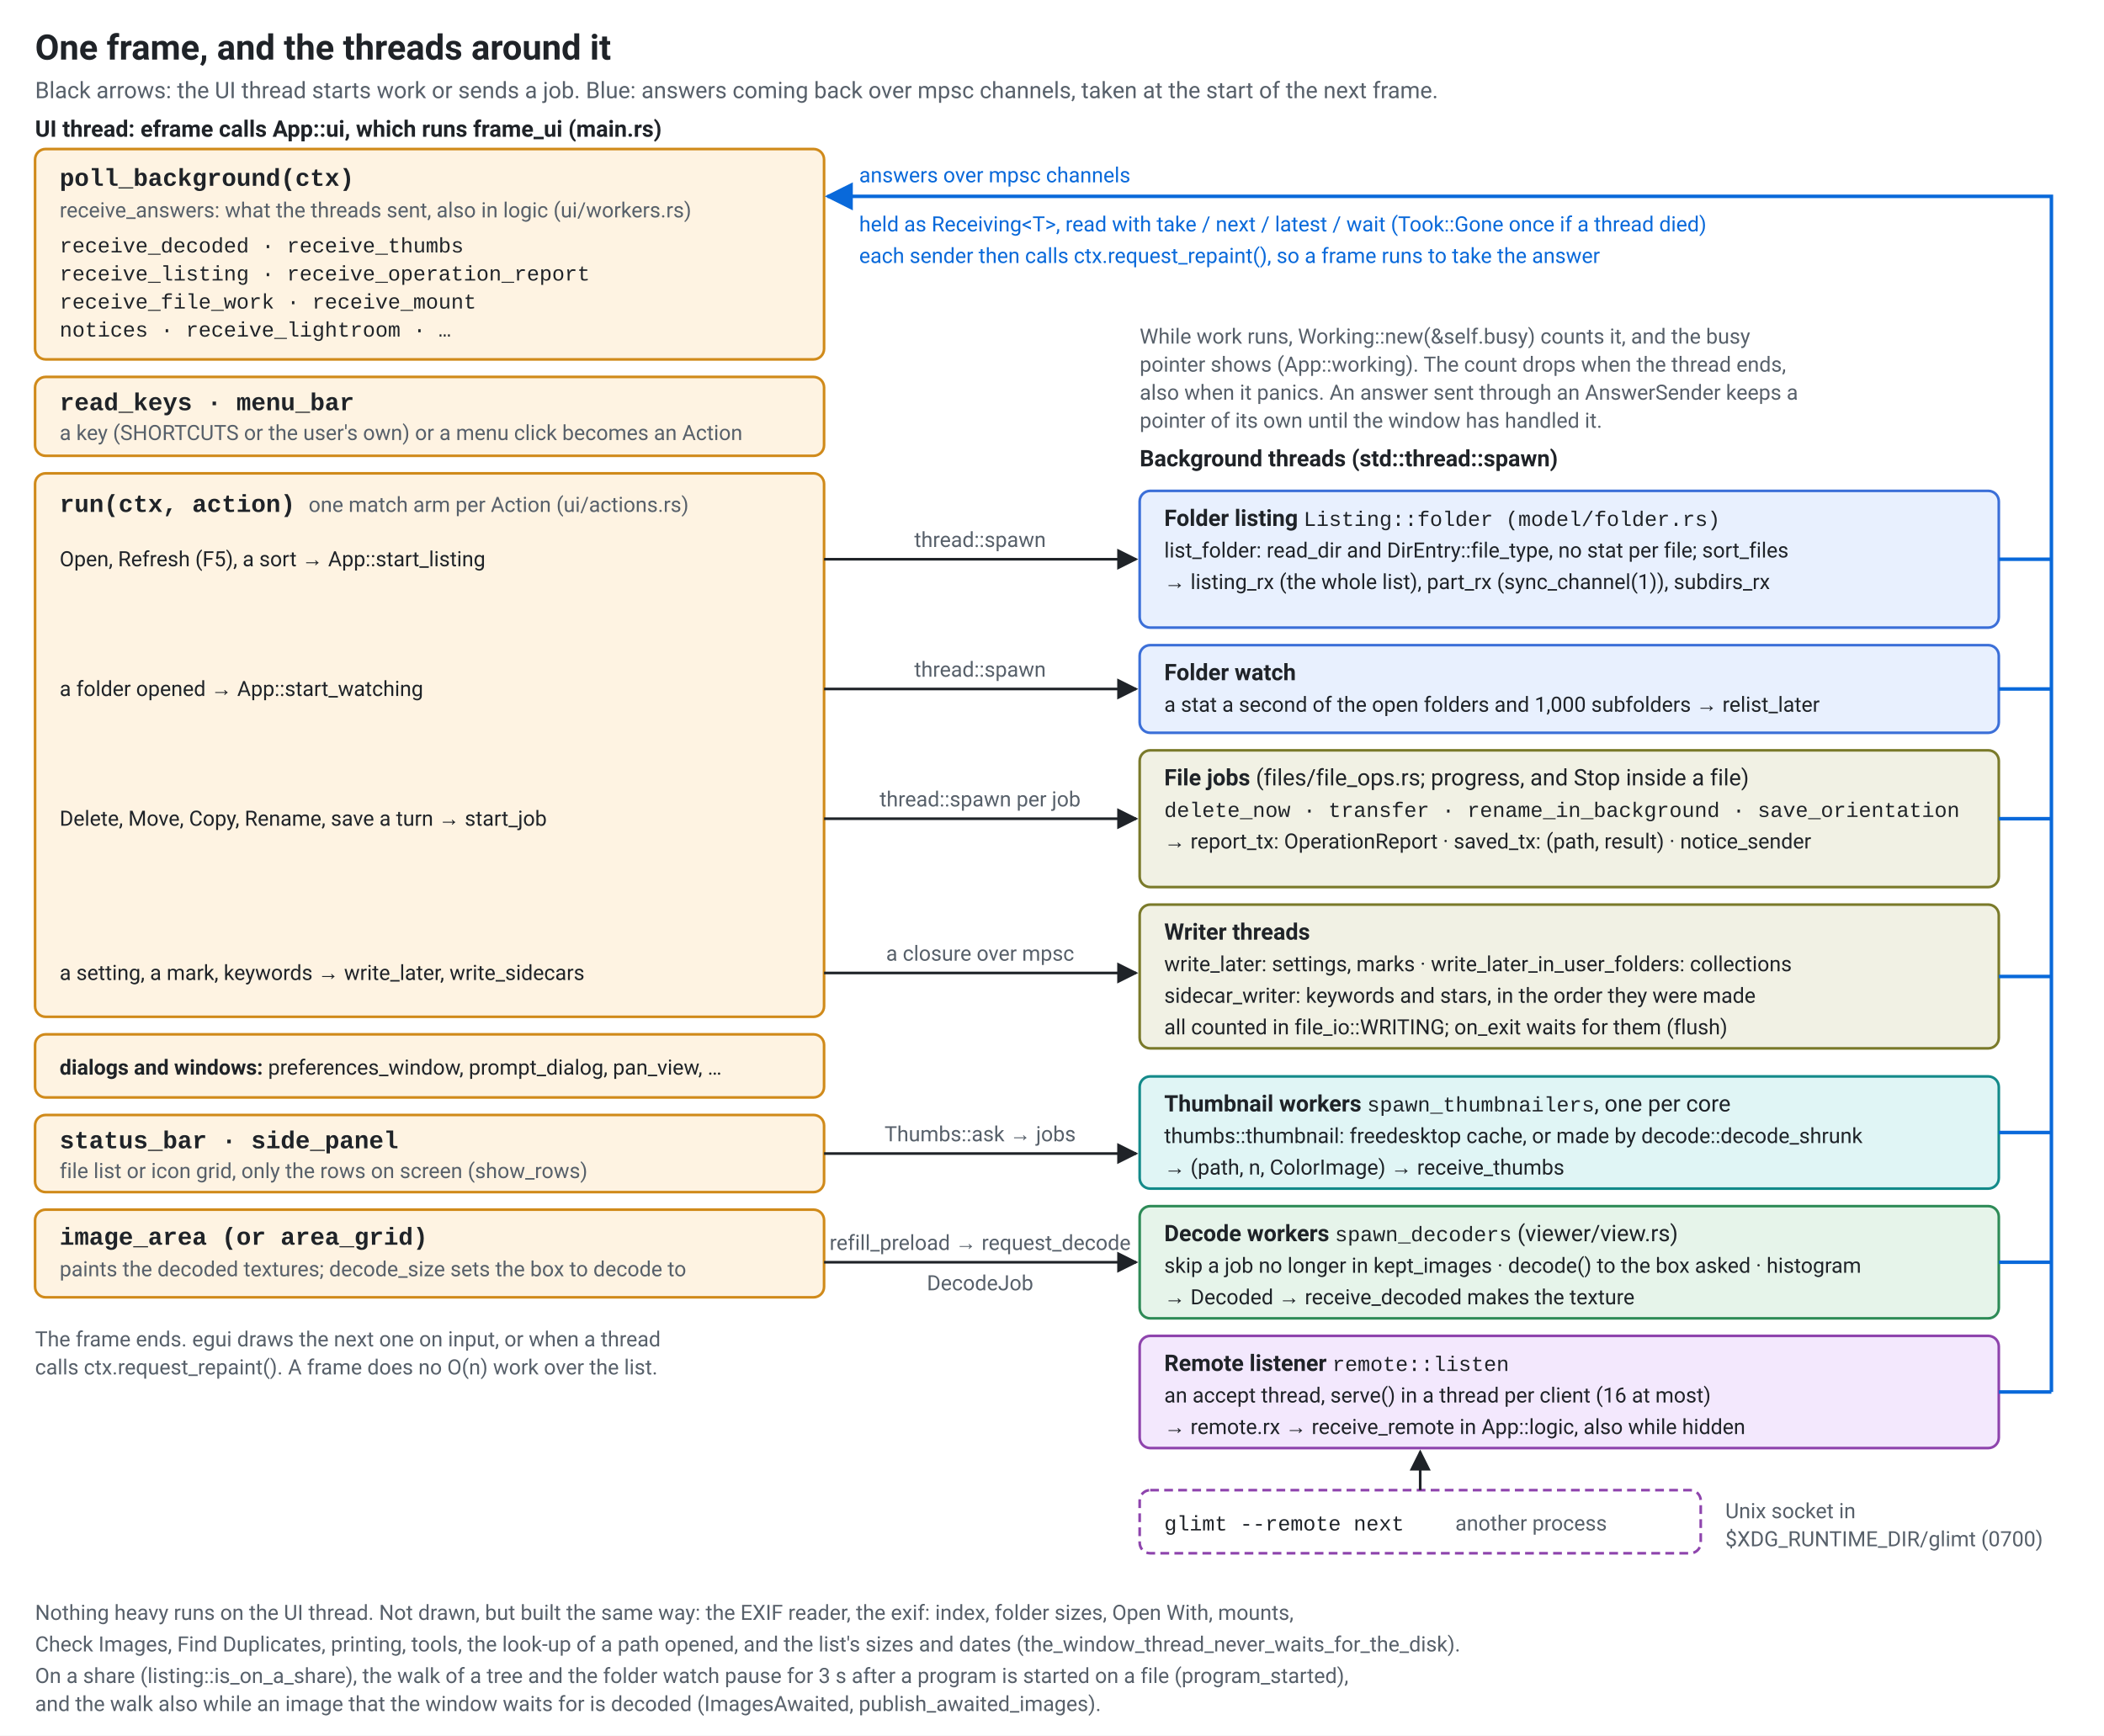
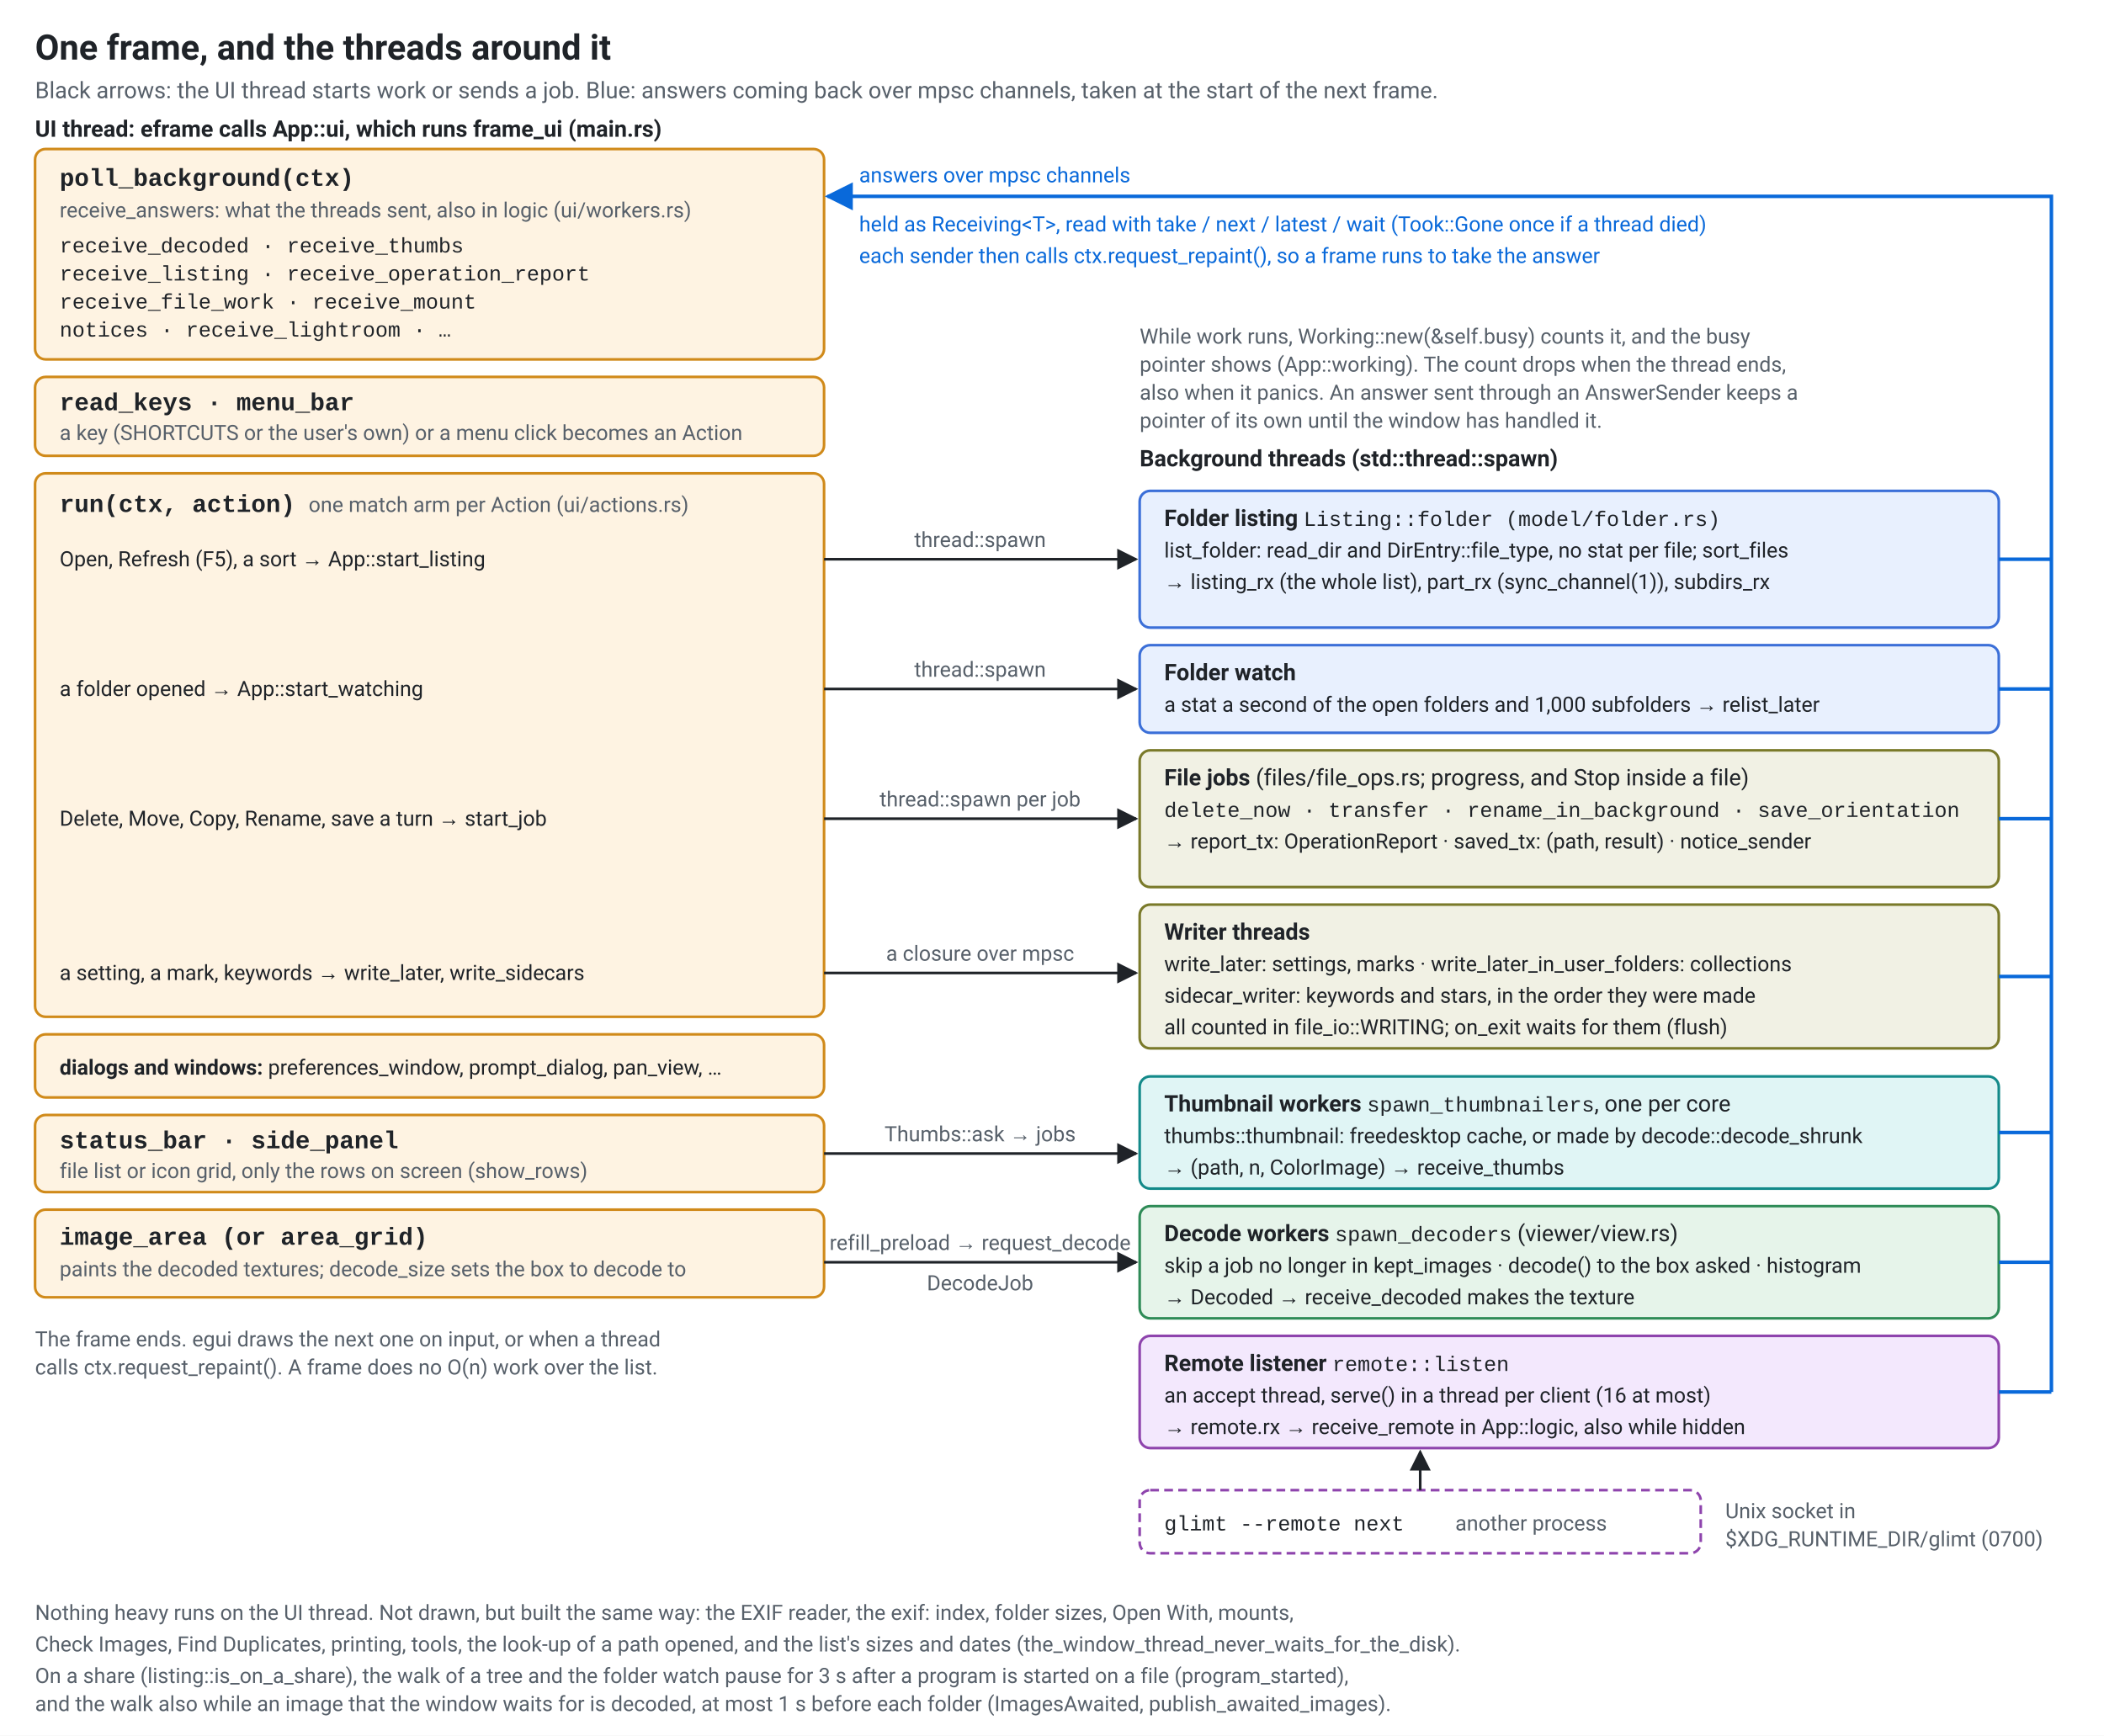
<svg xmlns="http://www.w3.org/2000/svg" viewBox="0 0 1200 990" width="1200" height="990" role="img" aria-label="One frame of Glimt and its background threads. The UI thread's frame_ui takes what threads sent (poll_background), turns keys and clicks into an Action, runs it, and draws. Actions and drawing start threads or send them jobs: folder listing, folder watch, file jobs, writer threads, thumbnail and decode workers; the remote listener takes commands from other processes, which App::logic takes before each frame and also while the window is hidden. Every thread answers over an mpsc channel held as Receiving and calls request_repaint, so the next frame picks the answer up. On a share, the walk of a tree and the folder watch pause while a program just started on a file reads it.">
  <defs>
    <marker id="arrow" viewBox="0 0 10 10" refX="9" refY="5" markerWidth="8" markerHeight="8" orient="auto-start-reverse">
      <path d="M0,0 L10,5 L0,10 z" fill="#1f2328" />
    </marker>
    <marker id="arrow-blue" viewBox="0 0 10 10" refX="9" refY="5" markerWidth="8" markerHeight="8" orient="auto-start-reverse">
      <path d="M0,0 L10,5 L0,10 z" fill="#0969da" />
    </marker>
  </defs>
  <rect x="0" y="0" width="1200" height="990" fill="#ffffff" />
  <g font-family="system-ui, -apple-system, 'Segoe UI', Roboto, 'Helvetica Neue', Arial, sans-serif" fill="#1f2328">
    <text x="20" y="34" font-size="20" font-weight="700">One frame, and the threads around it</text>
    <text x="20" y="56" font-size="13" fill="#57606a">Black arrows: the UI thread starts work or sends a job. Blue: answers coming back over mpsc channels, taken at the start of the next frame.</text>
    <text x="20" y="78" font-size="13" font-weight="700">UI thread: eframe calls App::ui, which runs frame_ui (main.rs)</text>
    <rect x="20" y="85" width="450" height="120" rx="6" fill="#fef3e2" stroke="#d08a1a" stroke-width="1.5" />
    <text x="34" y="106" font-size="14" font-weight="700" font-family="ui-monospace, SFMono-Regular, Menlo, Consolas, 'Liberation Mono', monospace">poll_background(ctx)</text>
    <text x="34" y="124" font-size="12" fill="#57606a">receive_answers: what the threads sent, also in logic (ui/workers.rs)</text>
    <g font-size="12" font-family="ui-monospace, SFMono-Regular, Menlo, Consolas, 'Liberation Mono', monospace">
      <text x="34" y="144">receive_decoded · receive_thumbs</text>
      <text x="34" y="160">receive_listing · receive_operation_report</text>
      <text x="34" y="176">receive_file_work · receive_mount</text>
      <text x="34" y="192">notices · receive_lightroom · …</text>
    </g>
    <rect x="20" y="215" width="450" height="45" rx="6" fill="#fef3e2" stroke="#d08a1a" stroke-width="1.5" />
    <text x="34" y="234" font-size="14" font-weight="700" font-family="ui-monospace, SFMono-Regular, Menlo, Consolas, 'Liberation Mono', monospace">read_keys · menu_bar</text>
    <text x="34" y="251" font-size="12" fill="#57606a">a key (SHORTCUTS or the user's own) or a menu click becomes an Action</text>
    <rect x="20" y="270" width="450" height="310" rx="6" fill="#fef3e2" stroke="#d08a1a" stroke-width="1.5" />
    <text x="34" y="292" font-size="14" font-weight="700" font-family="ui-monospace, SFMono-Regular, Menlo, Consolas, 'Liberation Mono', monospace">run(ctx, action)</text>
    <text x="176" y="292" font-size="12" fill="#57606a">one match arm per Action (ui/actions.rs)</text>
    <g font-size="12">
      <text x="34" y="323">Open, Refresh (F5), a sort → App::start_listing</text>
      <text x="34" y="397">a folder opened → App::start_watching</text>
      <text x="34" y="471">Delete, Move, Copy, Rename, save a turn → start_job</text>
      <text x="34" y="559">a setting, a mark, keywords → write_later, write_sidecars</text>
    </g>
    <rect x="20" y="590" width="450" height="36" rx="6" fill="#fef3e2" stroke="#d08a1a" stroke-width="1.5" />
    <text x="34" y="613" font-size="12">
      <tspan font-weight="700">dialogs and windows:</tspan> preferences_window, prompt_dialog, pan_view, …</text>
    <rect x="20" y="636" width="450" height="44" rx="6" fill="#fef3e2" stroke="#d08a1a" stroke-width="1.5" />
    <text x="34" y="655" font-size="14" font-weight="700" font-family="ui-monospace, SFMono-Regular, Menlo, Consolas, 'Liberation Mono', monospace">status_bar · side_panel</text>
    <text x="34" y="672" font-size="12" fill="#57606a">file list or icon grid, only the rows on screen (show_rows)</text>
    <rect x="20" y="690" width="450" height="50" rx="6" fill="#fef3e2" stroke="#d08a1a" stroke-width="1.5" />
    <text x="34" y="710" font-size="14" font-weight="700" font-family="ui-monospace, SFMono-Regular, Menlo, Consolas, 'Liberation Mono', monospace">image_area (or area_grid)</text>
    <text x="34" y="728" font-size="12" fill="#57606a">paints the decoded textures; decode_size sets the box to decode to</text>
    <text x="20" y="768" font-size="12" fill="#57606a">The frame ends. egui draws the next one on input, or when a thread</text>
    <text x="20" y="784" font-size="12" fill="#57606a">calls ctx.request_repaint(). A frame does no O(n) work over the list.</text>
    <g font-size="12" fill="#57606a" text-anchor="middle">
      <line x1="470" y1="319" x2="648" y2="319" stroke="#1f2328" stroke-width="1.5" marker-end="url(#arrow)" />
      <text x="559" y="312">thread::spawn</text>
      <line x1="470" y1="393" x2="648" y2="393" stroke="#1f2328" stroke-width="1.5" marker-end="url(#arrow)" />
      <text x="559" y="386">thread::spawn</text>
      <line x1="470" y1="467" x2="648" y2="467" stroke="#1f2328" stroke-width="1.5" marker-end="url(#arrow)" />
      <text x="559" y="460">thread::spawn per job</text>
      <line x1="470" y1="555" x2="648" y2="555" stroke="#1f2328" stroke-width="1.5" marker-end="url(#arrow)" />
      <text x="559" y="548">a closure over mpsc</text>
      <line x1="470" y1="658" x2="648" y2="658" stroke="#1f2328" stroke-width="1.5" marker-end="url(#arrow)" />
      <text x="559" y="651">Thumbs::ask → jobs</text>
      <line x1="470" y1="720" x2="648" y2="720" stroke="#1f2328" stroke-width="1.5" marker-end="url(#arrow)" />
      <text x="559" y="713">refill_preload → request_decode</text>
      <text x="559" y="736">DecodeJob</text>
    </g>
    <text x="650" y="196" font-size="12" fill="#57606a">While work runs, Working::new(&amp;self.busy) counts it, and the busy</text>
    <text x="650" y="212" font-size="12" fill="#57606a">pointer shows (App::working). The count drops when the thread ends,</text>
    <text x="650" y="228" font-size="12" fill="#57606a">also when it panics. An answer sent through an AnswerSender keeps a</text>
    <text x="650" y="244" font-size="12" fill="#57606a">pointer of its own until the window has handled it.</text>
    <text x="650" y="266" font-size="13" font-weight="700">Background threads (std::thread::spawn)</text>
    <rect x="650" y="280" width="490" height="78" rx="6" fill="#e8f0fe" stroke="#3b6fd8" stroke-width="1.5" />
    <text x="664" y="300" font-size="13">
      <tspan font-weight="700">Folder listing</tspan>
      <tspan font-family="ui-monospace, SFMono-Regular, Menlo, Consolas, 'Liberation Mono', monospace" font-size="12">Listing::folder (model/folder.rs)</tspan>
    </text>
    <text x="664" y="318" font-size="12">list_folder: read_dir and DirEntry::file_type, no stat per file; sort_files</text>
    <text x="664" y="336" font-size="12">→ listing_rx (the whole list), part_rx (sync_channel(1)), subdirs_rx</text>
    <rect x="650" y="368" width="490" height="50" rx="6" fill="#e8f0fe" stroke="#3b6fd8" stroke-width="1.5" />
    <text x="664" y="388" font-size="13" font-weight="700">Folder watch</text>
    <text x="664" y="406" font-size="12">a stat a second of the open folders and 1,000 subfolders → relist_later</text>
    <rect x="650" y="428" width="490" height="78" rx="6" fill="#f1f1e4" stroke="#7a7a2a" stroke-width="1.5" />
    <text x="664" y="448" font-size="13">
      <tspan font-weight="700">File jobs</tspan> (files/file_ops.rs; progress, and Stop inside a file)</text>
    <text x="664" y="466" font-size="12" font-family="ui-monospace, SFMono-Regular, Menlo, Consolas, 'Liberation Mono', monospace">delete_now · transfer · rename_in_background · save_orientation</text>
    <text x="664" y="484" font-size="12">→ report_tx: OperationReport · saved_tx: (path, result) · notice_sender</text>
    <rect x="650" y="516" width="490" height="82" rx="6" fill="#f1f1e4" stroke="#7a7a2a" stroke-width="1.5" />
    <text x="664" y="536" font-size="13" font-weight="700">Writer threads</text>
    <text x="664" y="554" font-size="12">write_later: settings, marks · write_later_in_user_folders: collections</text>
    <text x="664" y="572" font-size="12">sidecar_writer: keywords and stars, in the order they were made</text>
    <text x="664" y="590" font-size="12">all counted in file_io::WRITING; on_exit waits for them (flush)</text>
    <rect x="650" y="614" width="490" height="64" rx="6" fill="#e0f5f5" stroke="#138a8a" stroke-width="1.5" />
    <text x="664" y="634" font-size="13">
      <tspan font-weight="700">Thumbnail workers</tspan>
      <tspan font-family="ui-monospace, SFMono-Regular, Menlo, Consolas, 'Liberation Mono', monospace" font-size="12">spawn_thumbnailers</tspan>, one per core</text>
    <text x="664" y="652" font-size="12">thumbs::thumbnail: freedesktop cache, or made by decode::decode_shrunk</text>
    <text x="664" y="670" font-size="12">→ (path, n, ColorImage) → receive_thumbs</text>
    <rect x="650" y="688" width="490" height="64" rx="6" fill="#e6f4ea" stroke="#2e8b57" stroke-width="1.5" />
    <text x="664" y="708" font-size="13">
      <tspan font-weight="700">Decode workers</tspan>
      <tspan font-family="ui-monospace, SFMono-Regular, Menlo, Consolas, 'Liberation Mono', monospace" font-size="12">spawn_decoders</tspan> (viewer/view.rs)</text>
    <text x="664" y="726" font-size="12">skip a job no longer in kept_images · decode() to the box asked · histogram</text>
    <text x="664" y="744" font-size="12">→ Decoded → receive_decoded makes the texture</text>
    <rect x="650" y="762" width="490" height="64" rx="6" fill="#f3e8fd" stroke="#8e44ad" stroke-width="1.5" />
    <text x="664" y="782" font-size="13">
      <tspan font-weight="700">Remote listener</tspan>
      <tspan font-family="ui-monospace, SFMono-Regular, Menlo, Consolas, 'Liberation Mono', monospace" font-size="12">remote::listen</tspan>
    </text>
    <text x="664" y="800" font-size="12">an accept thread, serve() in a thread per client (16 at most)</text>
    <text x="664" y="818" font-size="12">→ remote.rx → receive_remote in App::logic, also while hidden</text>
    <rect x="650" y="850" width="320" height="36" rx="6" fill="#ffffff" stroke="#8e44ad" stroke-width="1.5" stroke-dasharray="5 3" />
    <text x="664" y="873" font-size="12" font-family="ui-monospace, SFMono-Regular, Menlo, Consolas, 'Liberation Mono', monospace">glimt --remote next</text>
    <text x="830" y="873" font-size="12" fill="#57606a">another process</text>
    <line x1="810" y1="850" x2="810" y2="828" stroke="#1f2328" stroke-width="1.5" marker-end="url(#arrow)" />
    <text x="984" y="866" font-size="12" fill="#57606a">Unix socket in</text>
    <text x="984" y="882" font-size="12" fill="#57606a">$XDG_RUNTIME_DIR/glimt (0700)</text>
    <g stroke="#0969da" stroke-width="2" fill="none">
      <line x1="1140" y1="319" x2="1170" y2="319" />
      <line x1="1140" y1="393" x2="1170" y2="393" />
      <line x1="1140" y1="467" x2="1170" y2="467" />
      <line x1="1140" y1="557" x2="1170" y2="557" />
      <line x1="1140" y1="646" x2="1170" y2="646" />
      <line x1="1140" y1="720" x2="1170" y2="720" />
      <line x1="1140" y1="794" x2="1170" y2="794" />
      <polyline points="1170,794 1170,112 472,112" marker-end="url(#arrow-blue)" />
    </g>
    <g font-size="12" fill="#0969da">
      <text x="490" y="104">answers over mpsc channels</text>
      <text x="490" y="132">held as Receiving&lt;T&gt;, read with take / next / latest / wait (Took::Gone once if a thread died)</text>
      <text x="490" y="150">each sender then calls ctx.request_repaint(), so a frame runs to take the answer</text>
    </g>
    <text x="20" y="924" font-size="12" fill="#57606a">Nothing heavy runs on the UI thread. Not drawn, but built the same way: the EXIF reader, the exif: index, folder sizes, Open With, mounts,</text>
    <text x="20" y="942" font-size="12" fill="#57606a">Check Images, Find Duplicates, printing, tools, the look-up of a path opened, and the list's sizes and dates (the_window_thread_never_waits_for_the_disk).</text>
    <text x="20" y="960" font-size="12" fill="#57606a">On a share (listing::is_on_a_share), the walk of a tree and the folder watch pause for 3 s after a program is started on a file (program_started),</text>
-     <text x="20" y="976" font-size="12" fill="#57606a">and the walk also while an image that the window waits for is decoded (ImagesAwaited, publish_awaited_images).</text>
+     <text x="20" y="976" font-size="12" fill="#57606a">and the walk also while an image that the window waits for is decoded, at most 1 s before each folder (ImagesAwaited, publish_awaited_images).</text>
  </g>
</svg>
